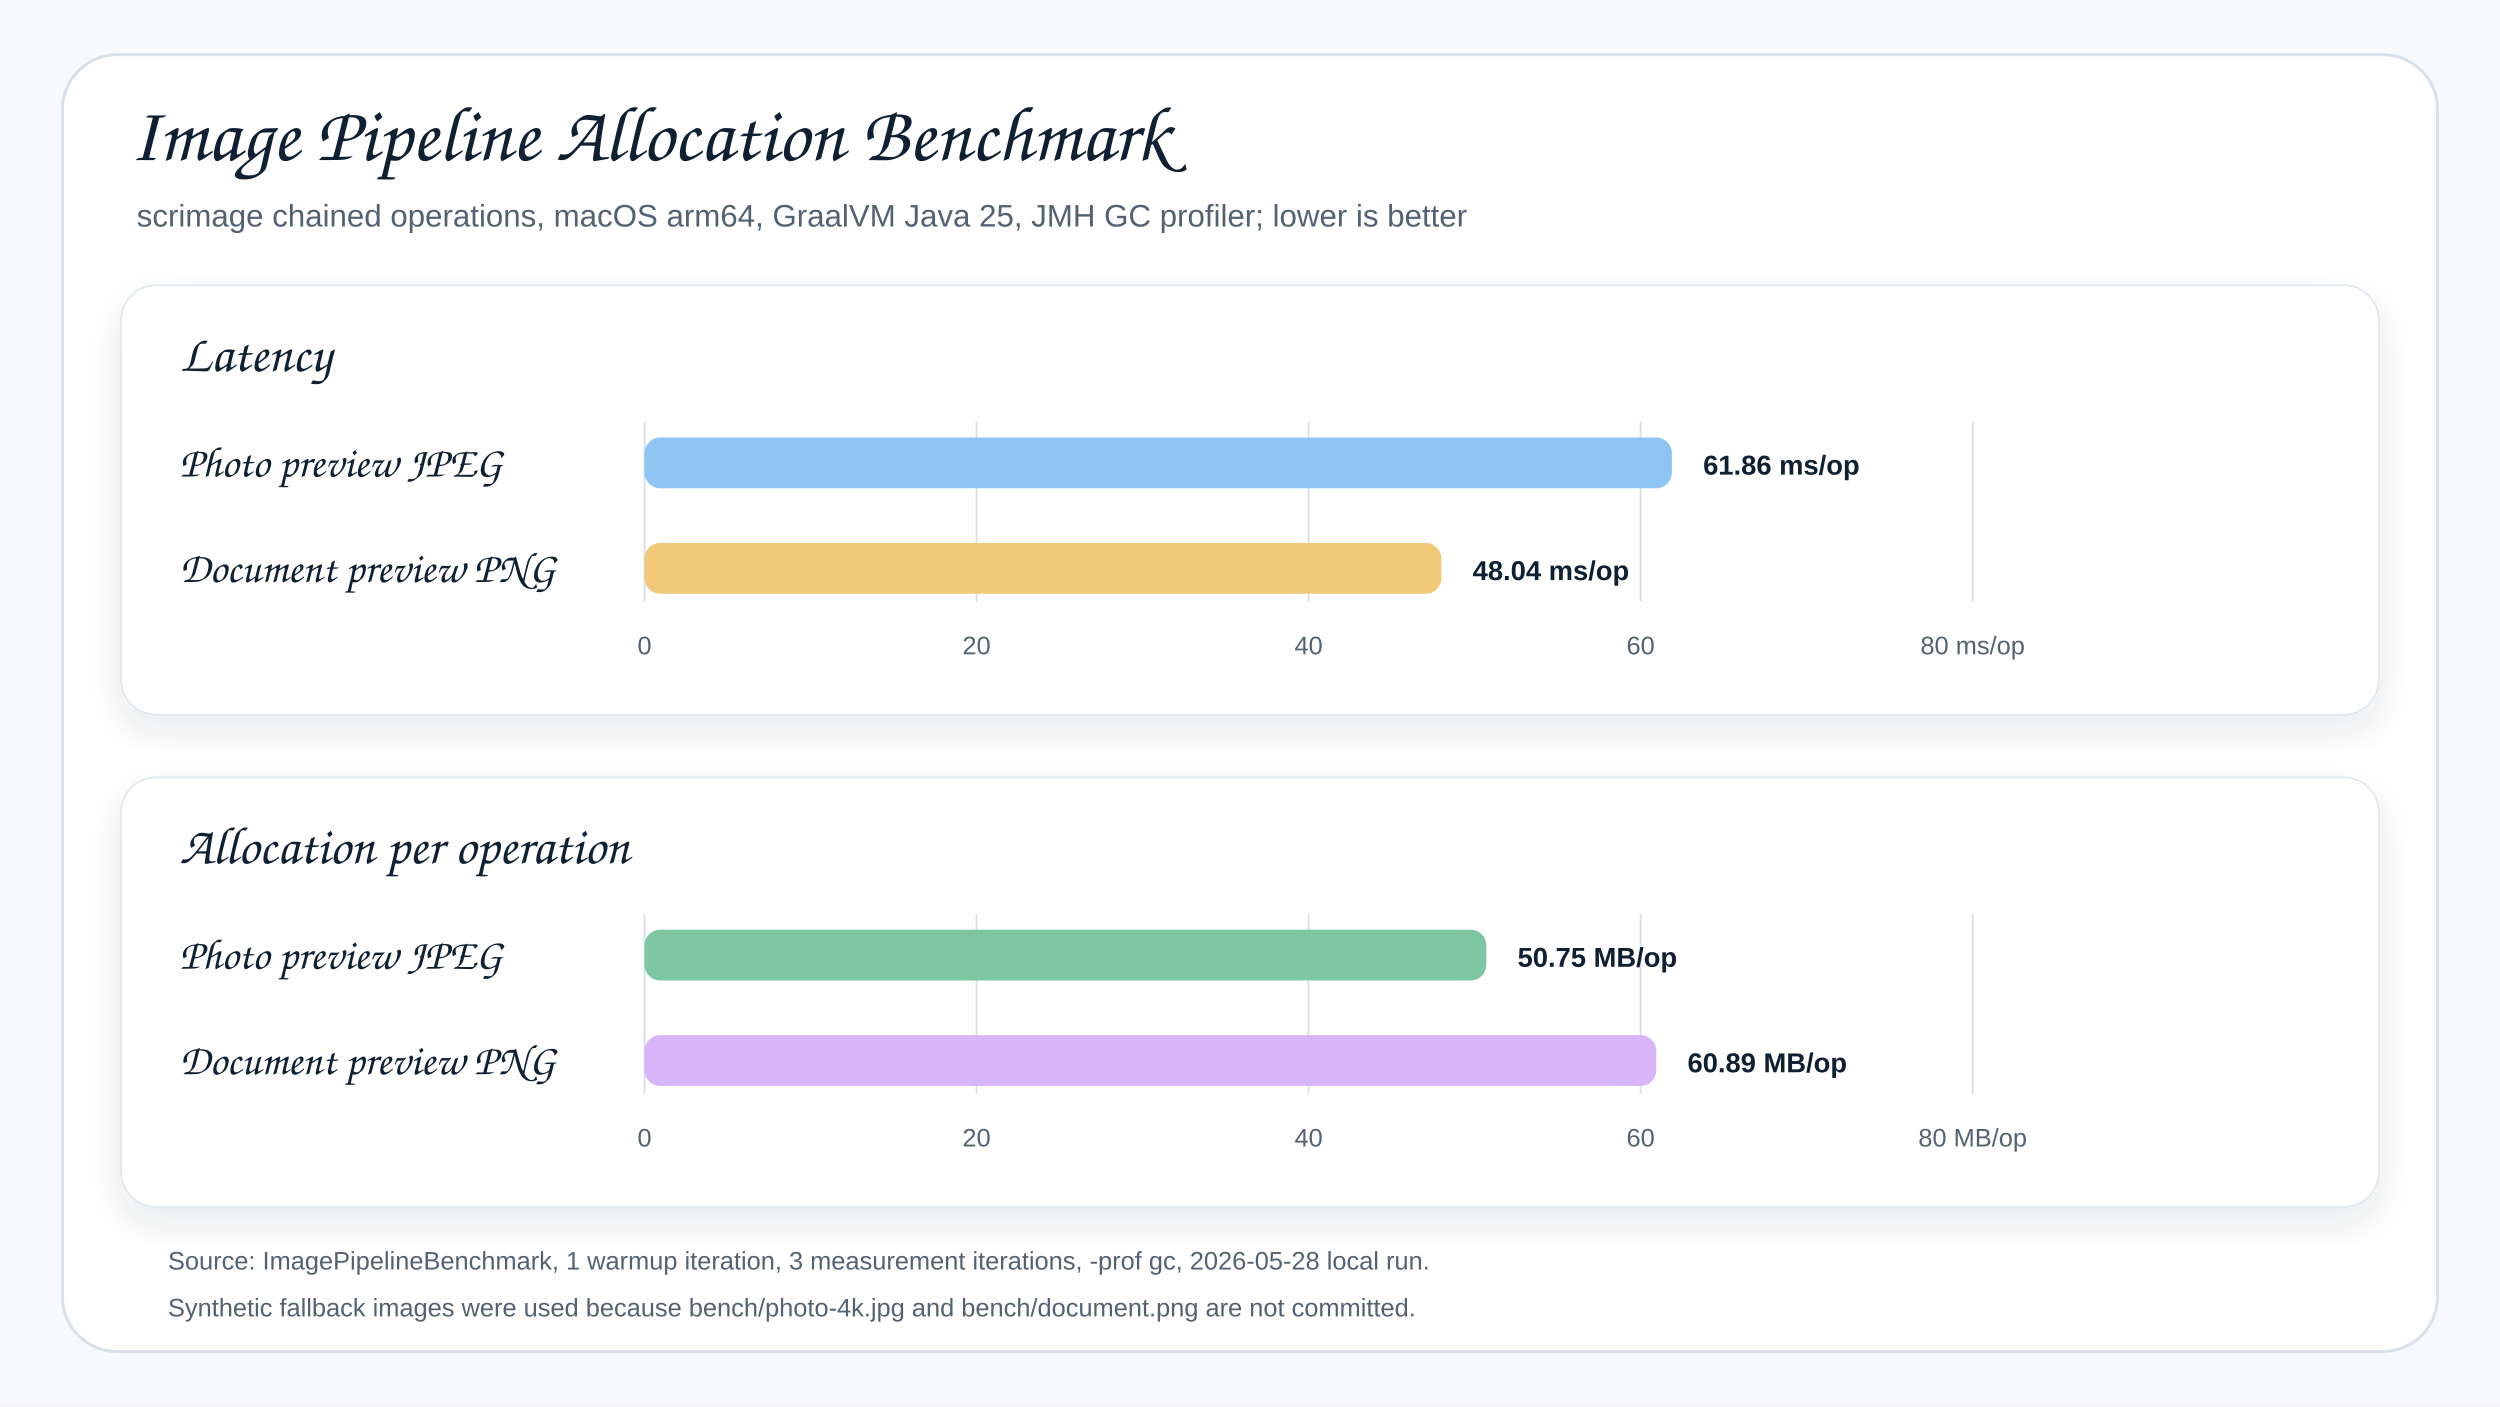
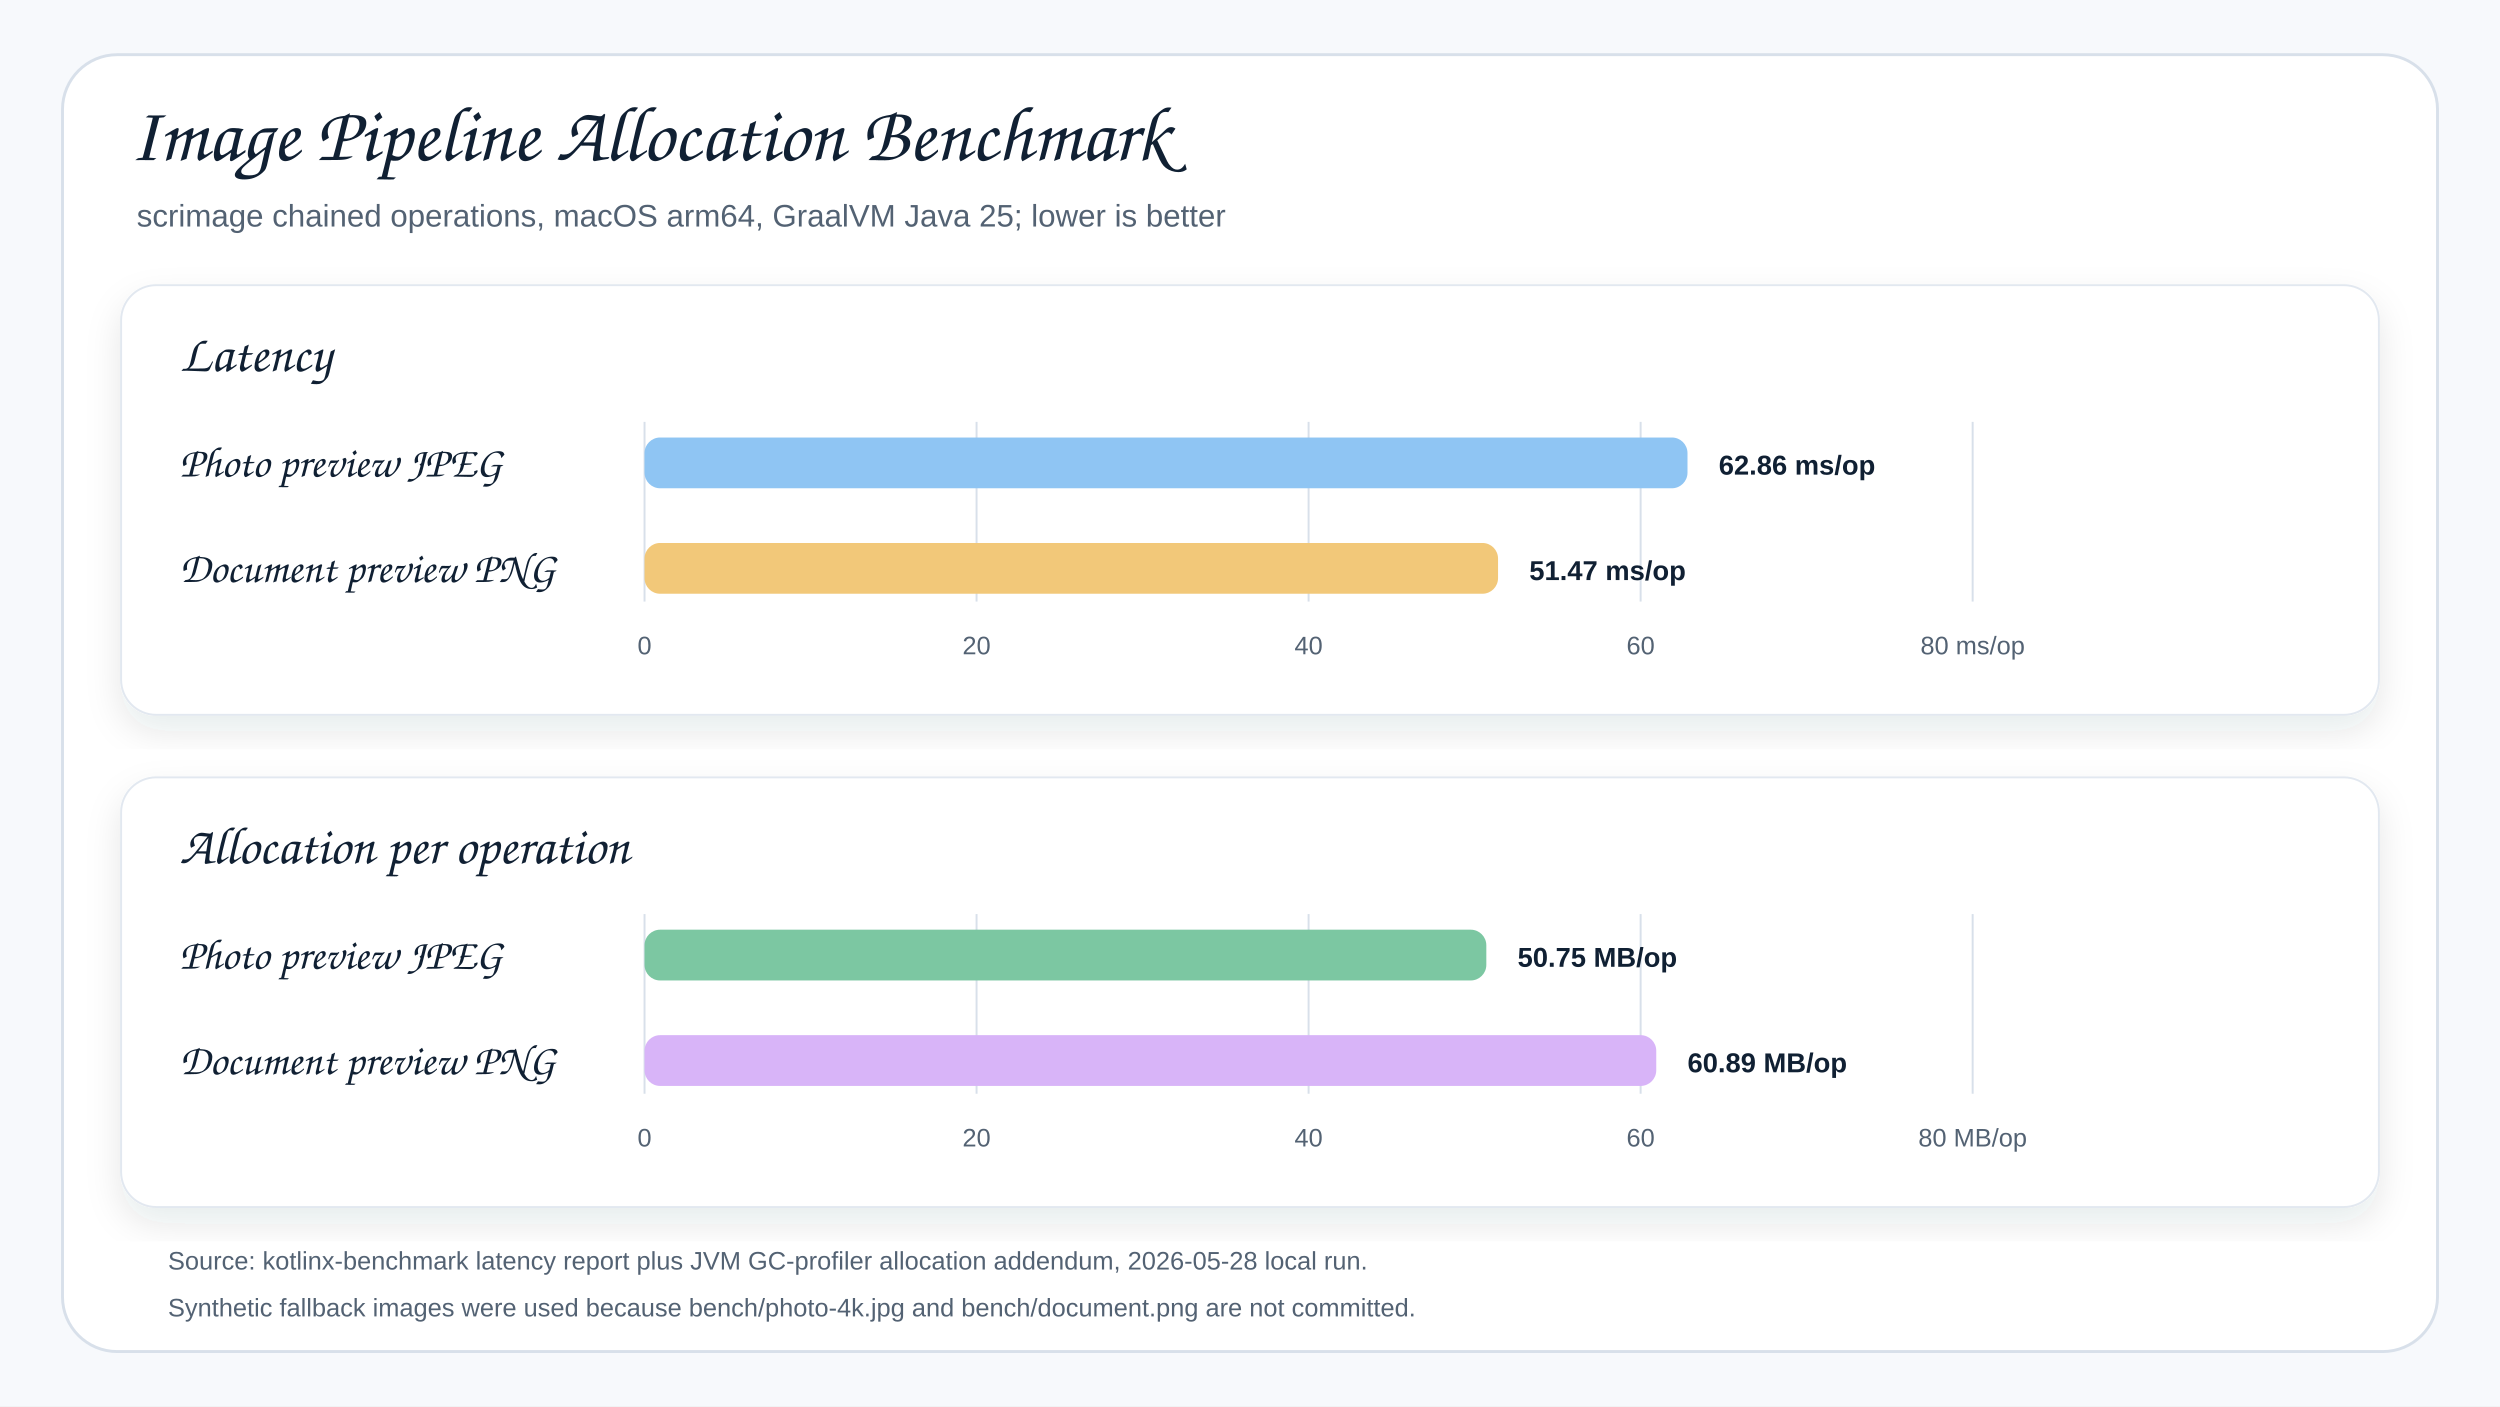
<svg xmlns="http://www.w3.org/2000/svg" width="1280" height="720" viewBox="0 0 1280 720" role="img" aria-label="Image Pipeline Allocation Benchmark">
  <defs>
    <filter id="shadow" x="-8%" y="-8%" width="116%" height="116%">
      <feDropShadow dx="0" dy="8" stdDeviation="9" flood-color="#1f2937" flood-opacity="0.10" />
    </filter>
    <style>
    .canvas{fill:#f7f9fc}.frame{fill:#fff;stroke:#d8e0ea;stroke-width:1.5}
    .title{font-family:"Architects Daughter","Comic Sans MS","Comic Sans",cursive;font-size:40px;font-weight:400;fill:#102033}
    .subtitle{font-family:"Comic Mono","Comic Sans MS","Comic Sans",Arial,sans-serif;font-size:16px;font-weight:400;fill:#536273}
    .panel{filter:url(#shadow)}.panel-title{font-family:"Architects Daughter","Comic Sans MS","Comic Sans",cursive;font-size:27px;font-weight:400;fill:#102033}
    .label{font-family:"Architects Daughter","Comic Sans MS","Comic Sans",cursive;font-size:22px;font-weight:400;fill:#102033}
    .axis{font-family:"Comic Mono","Comic Sans MS","Comic Sans",Arial,sans-serif;font-size:13px;font-weight:400;fill:#536273}
    .value{font-family:"Comic Mono","Comic Sans MS","Comic Sans",Arial,sans-serif;font-size:14px;font-weight:700;fill:#102033}
    .note{font-family:"Comic Mono","Comic Sans MS","Comic Sans",Arial,sans-serif;font-size:13px;font-weight:400;fill:#536273}
  </style>
  </defs>
  <rect class="canvas" width="1280" height="720" />
  <rect class="frame" x="32" y="28" width="1216" height="664" rx="28" />
  <text class="title" x="66" y="82">Image Pipeline Allocation Benchmark</text>
-   <text class="subtitle" x="70" y="116">scrimage chained operations, macOS arm64, GraalVM Java 25, JMH GC profiler; lower is better</text>
+   <text class="subtitle" x="70" y="116">scrimage chained operations, macOS arm64, GraalVM Java 25; lower is better</text>
  <rect x="62" y="146" width="1156" height="220" rx="18" fill="#FFFFFF" stroke="#E2E8F0" class="panel" />
  <text class="panel-title" x="92" y="190">Latency</text>
  <line x1="330" y1="216" x2="330" y2="308" stroke="#D8E0EA" stroke-width="1" />
  <line x1="500" y1="216" x2="500" y2="308" stroke="#D8E0EA" stroke-width="1" />
  <line x1="670" y1="216" x2="670" y2="308" stroke="#D8E0EA" stroke-width="1" />
  <line x1="840" y1="216" x2="840" y2="308" stroke="#D8E0EA" stroke-width="1" />
  <line x1="1010" y1="216" x2="1010" y2="308" stroke="#D8E0EA" stroke-width="1" />
  <text class="axis" x="330" y="335" text-anchor="middle">0</text>
  <text class="axis" x="500" y="335" text-anchor="middle">20</text>
  <text class="axis" x="670" y="335" text-anchor="middle">40</text>
  <text class="axis" x="840" y="335" text-anchor="middle">60</text>
  <text class="axis" x="1010" y="335" text-anchor="middle">80 ms/op</text>
  <text class="label" x="92" y="244">Photo preview JPEG</text>
-   <rect x="330" y="224" width="526" height="26" rx="8" fill="#8FC5F3" />
-   <text class="value" x="872" y="243">61.86 ms/op</text>
+   <rect x="330" y="224" width="534" height="26" rx="8" fill="#8FC5F3" />
+   <text class="value" x="880" y="243">62.86 ms/op</text>
  <text class="label" x="92" y="298">Document preview PNG</text>
-   <rect x="330" y="278" width="408" height="26" rx="8" fill="#F2C879" />
-   <text class="value" x="754" y="297">48.04 ms/op</text>
+   <rect x="330" y="278" width="437" height="26" rx="8" fill="#F2C879" />
+   <text class="value" x="783" y="297">51.47 ms/op</text>
  <rect x="62" y="398" width="1156" height="220" rx="18" fill="#FFFFFF" stroke="#E2E8F0" class="panel" />
  <text class="panel-title" x="92" y="442">Allocation per operation</text>
  <line x1="330" y1="468" x2="330" y2="560" stroke="#D8E0EA" stroke-width="1" />
  <line x1="500" y1="468" x2="500" y2="560" stroke="#D8E0EA" stroke-width="1" />
  <line x1="670" y1="468" x2="670" y2="560" stroke="#D8E0EA" stroke-width="1" />
  <line x1="840" y1="468" x2="840" y2="560" stroke="#D8E0EA" stroke-width="1" />
  <line x1="1010" y1="468" x2="1010" y2="560" stroke="#D8E0EA" stroke-width="1" />
  <text class="axis" x="330" y="587" text-anchor="middle">0</text>
  <text class="axis" x="500" y="587" text-anchor="middle">20</text>
  <text class="axis" x="670" y="587" text-anchor="middle">40</text>
  <text class="axis" x="840" y="587" text-anchor="middle">60</text>
  <text class="axis" x="1010" y="587" text-anchor="middle">80 MB/op</text>
  <text class="label" x="92" y="496">Photo preview JPEG</text>
  <rect x="330" y="476" width="431" height="26" rx="8" fill="#7CC7A2" />
  <text class="value" x="777" y="495">50.75 MB/op</text>
  <text class="label" x="92" y="550">Document preview PNG</text>
  <rect x="330" y="530" width="518" height="26" rx="8" fill="#D8B4F8" />
  <text class="value" x="864" y="549">60.89 MB/op</text>
-   <text class="note" x="86" y="650">Source: ImagePipelineBenchmark, 1 warmup iteration, 3 measurement iterations, -prof gc, 2026-05-28 local run.</text>
+   <text class="note" x="86" y="650">Source: kotlinx-benchmark latency report plus JVM GC-profiler allocation addendum, 2026-05-28 local run.</text>
  <text class="note" x="86" y="674">Synthetic fallback images were used because bench/photo-4k.jpg and bench/document.png are not committed.</text>
</svg>
